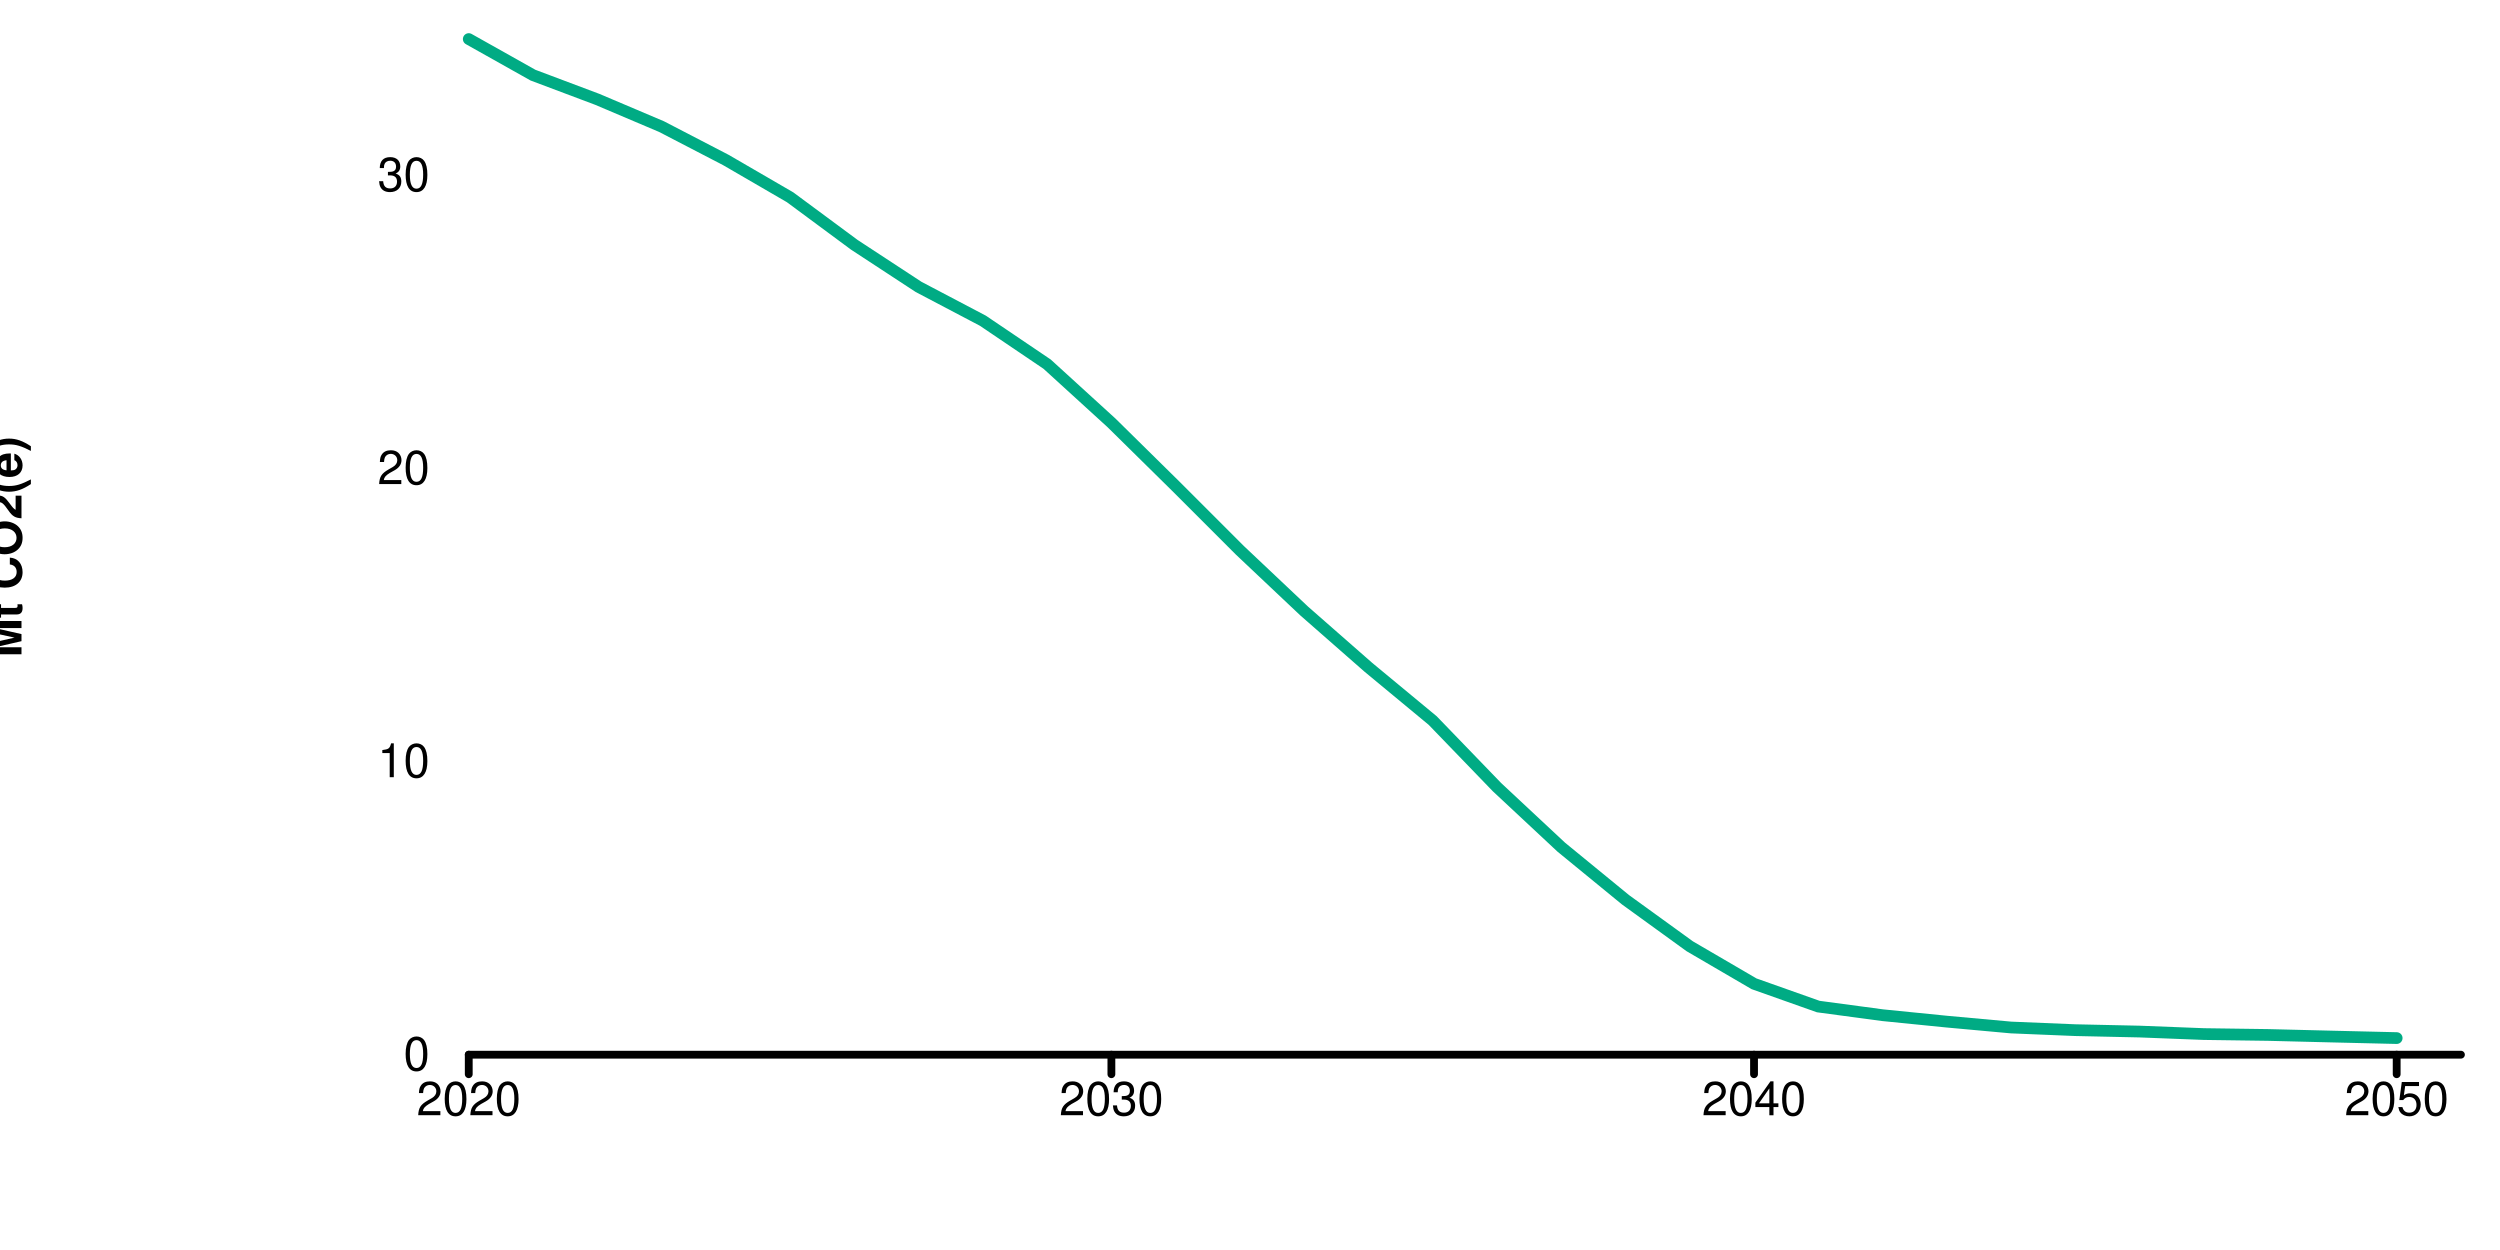
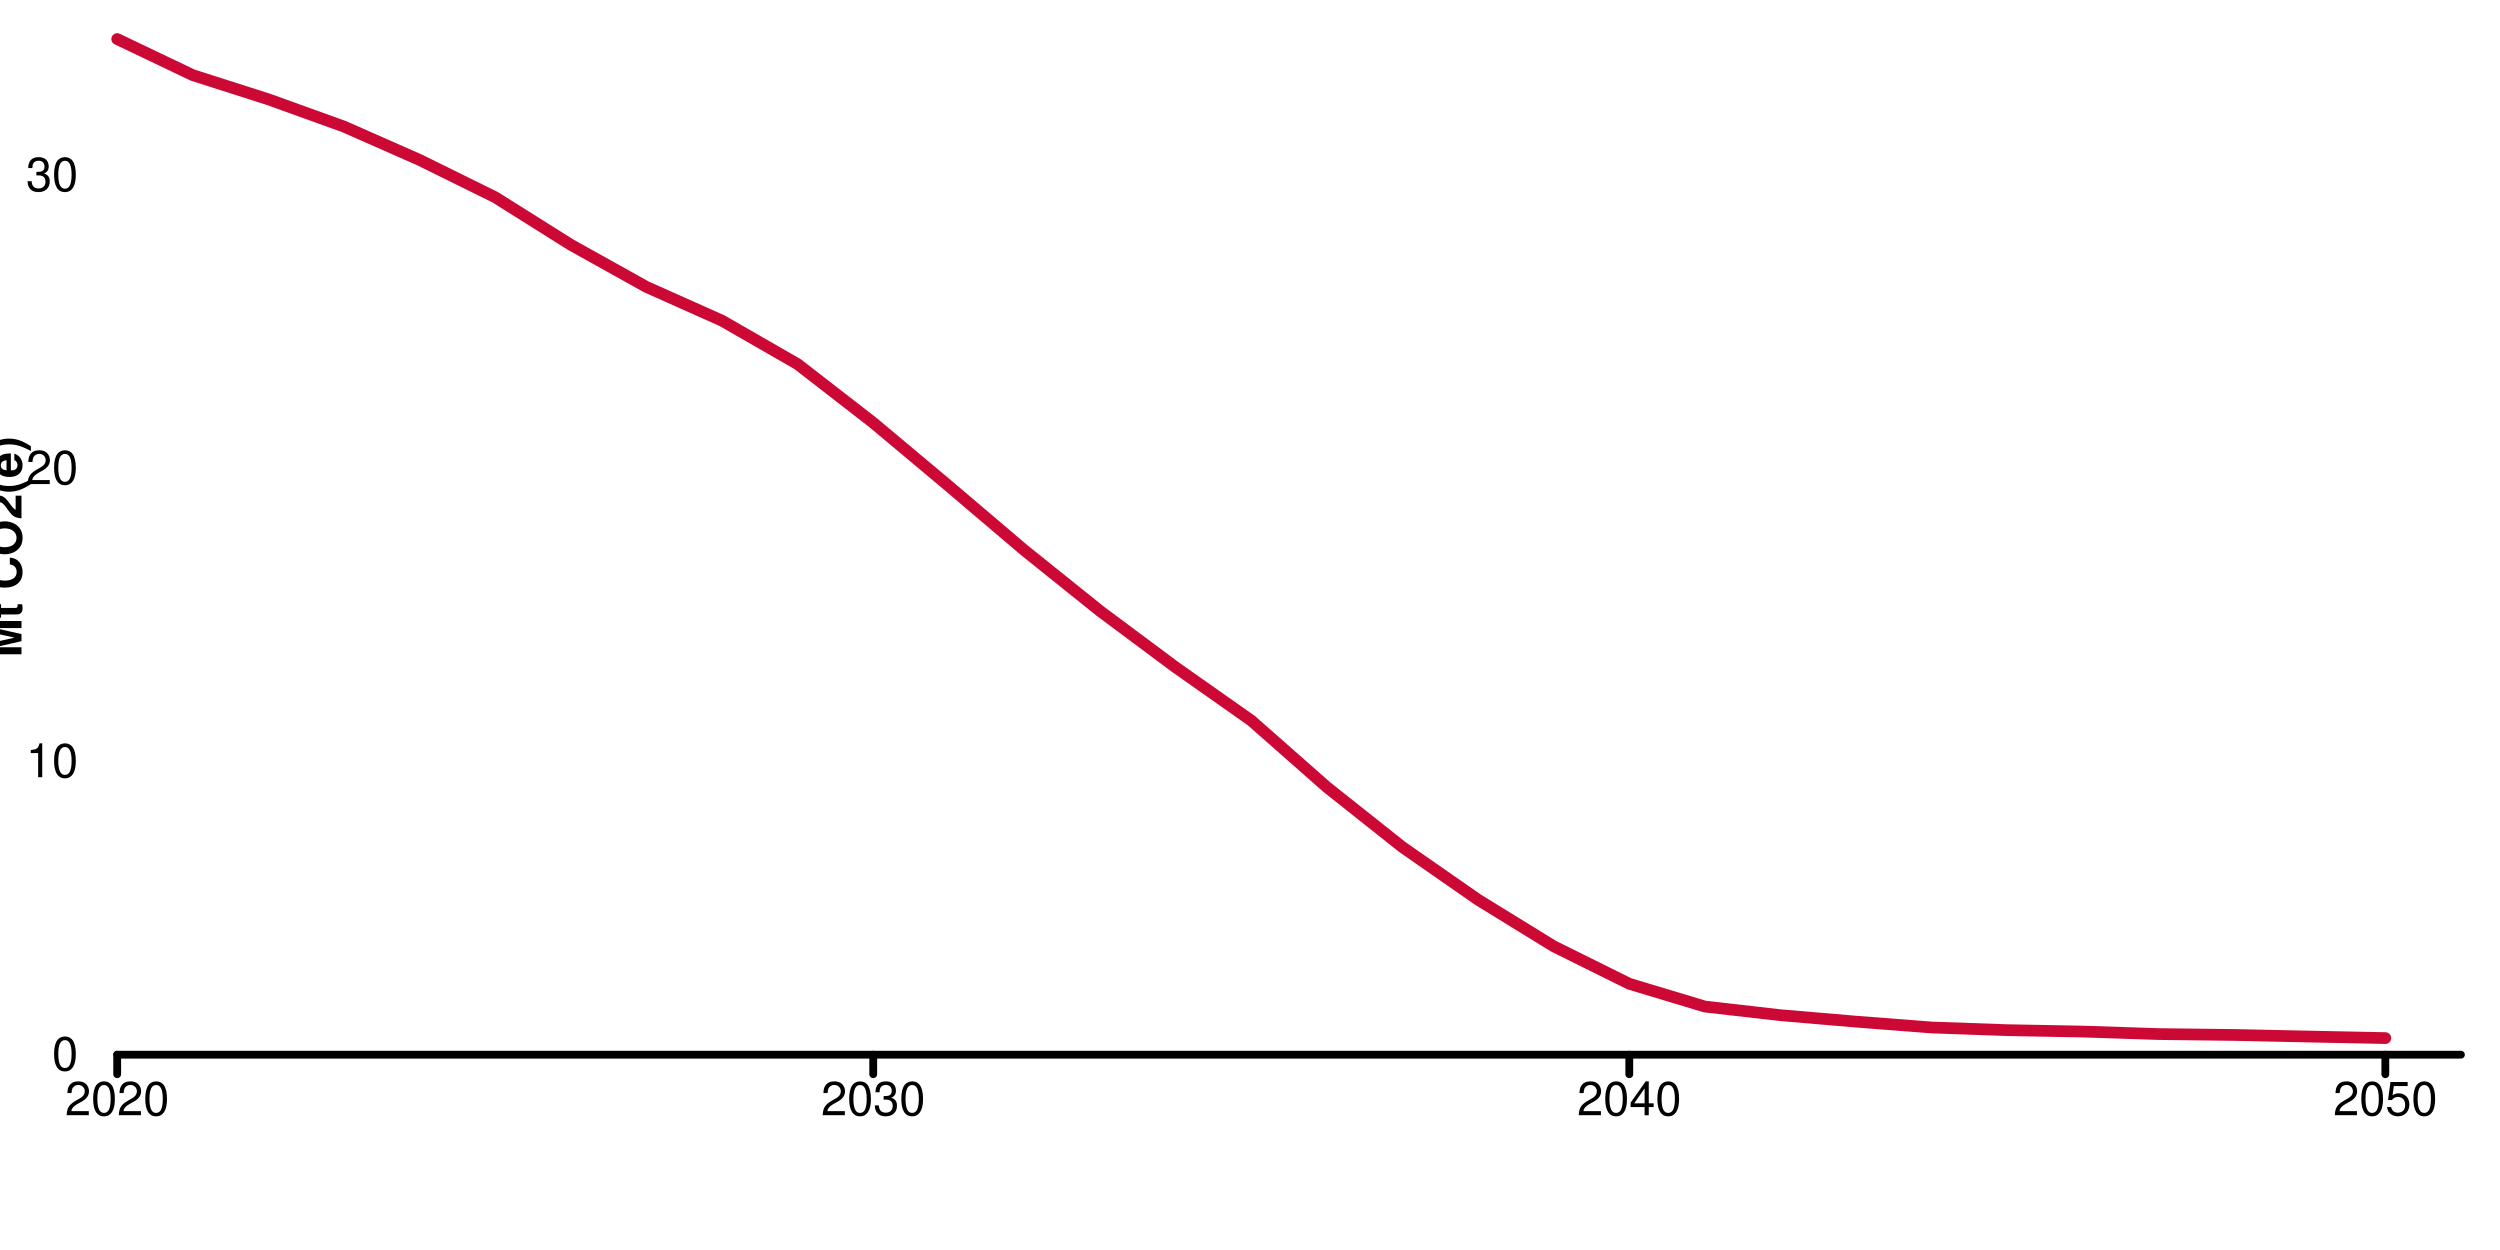
<svg xmlns="http://www.w3.org/2000/svg" width="640" height="320" viewBox="0 0 640 320" style="overflow:display" preserveAspectRatio="xMinYMin meet" overflow="visible">
  <defs>
    <style>
	.data-series path.line { fill-opacity: 0; }
	.data-series path.line.dotted { stroke-dasharray: 12 20 }
	.data-series circle { display: none; }
	.data-series:hover path.line, .data-series.on path.line { stroke-width: 5; }
	.data-series:hover circle, .data-series.on circle { display: inline; }
	.data-series circle:hover, .data-series circle.on { r: 6px!important; fill: black; }
	.grid { font-family: "Helvetica Neue",Helvetica,Arial,"Lucida Grande",sans-serif; }
	.grid line { stroke: rgb(0,0,0); stroke-width: 2; stroke-linecap: round; }
	.grid.grid-x text { text-anchor: middle; dominant-baseline: hanging; transform: translateY(10px); }
	.grid.grid-y text { text-anchor: end; dominant-baseline: middle; transform: translateX(-10px); }
	</style>
  </defs>
  <g class="grid grid-y">
-     <line x1="120" y1="270" x2="630" y2="270" data-left="120" />
-     <text x="120" y="270" text-anchor="end">0</text>
-     <text x="120" y="194.964" text-anchor="end">10</text>
-     <text x="120" y="119.928" text-anchor="end">20</text>
-     <text x="120" y="44.892" text-anchor="end">30</text>
+     <line x1="30" y1="270" x2="630" y2="270" data-left="30" />
+     <text x="30" y="270" text-anchor="end">0</text>
+     <text x="30" y="194.964" text-anchor="end">10</text>
+     <text x="30" y="119.928" text-anchor="end">20</text>
+     <text x="30" y="44.892" text-anchor="end">30</text>
    <text style="text-anchor:middle;dominant-baseline:hanging;font-weight:bold;transform: translateY(140px) rotate(-90deg);">Mt CO2(e)</text>
  </g>
  <g class="grid grid-x">
-     <line class="tick" x1="120" y1="270" x2="120" y2="275" />
-     <text x="120" y="270" text-anchor="middle">2020</text>
-     <line class="tick" x1="284.516" y1="270" x2="284.516" y2="275" />
-     <text x="284.516" y="270" text-anchor="middle">2030</text>
-     <line class="tick" x1="449.032" y1="270" x2="449.032" y2="275" />
-     <text x="449.032" y="270" text-anchor="middle">2040</text>
-     <line class="tick" x1="613.548" y1="270" x2="613.548" y2="275" />
-     <text x="613.548" y="270" text-anchor="middle">2050</text>
+     <line class="tick" x1="30" y1="270" x2="30" y2="275" />
+     <text x="30" y="270" text-anchor="middle">2020</text>
+     <line class="tick" x1="223.548" y1="270" x2="223.548" y2="275" />
+     <text x="223.548" y="270" text-anchor="middle">2030</text>
+     <line class="tick" x1="417.097" y1="270" x2="417.097" y2="275" />
+     <text x="417.097" y="270" text-anchor="middle">2040</text>
+     <line class="tick" x1="610.645" y1="270" x2="610.645" y2="275" />
+     <text x="610.645" y="270" text-anchor="middle">2050</text>
    <text style="text-anchor:middle;dominant-baseline:hanging;font-weight:bold;transform: translateY(140px) rotate(-90deg);" />
  </g>
-   <g data-scenario="early-net-zero" class="data-series">
-     <path d="M 120.00,10.00L 136.45,19.24L 152.90,25.43L 169.35,32.41L 185.81,40.95L 202.26,50.50L 218.71,62.67L 235.16,73.45L 251.61,82.10L 268.06,93.22L 284.52,108.23L 300.97,124.44L 317.42,140.89L 333.87,156.42L 350.32,170.84L 366.77,184.46L 383.23,201.51L 399.68,216.87L 416.13,230.34L 432.58,242.25L 449.03,251.85L 465.48,257.68L 481.94,259.89L 498.39,261.54L 514.84,263.04L 531.29,263.72L 547.74,264.08L 564.19,264.72L 580.65,264.95L 597.10,265.36L 613.55,265.75" id="Net Zero Early" class="line" stroke="#00AB84" stroke-width="3" stroke-linecap="round" />
-     <circle cx="120.00" cy="10.00" data-y="34.65" data-x="2020" r="4" fill="#00AB84" />
-     <circle cx="136.45" cy="19.24" data-y="33.419" data-x="2021" r="4" fill="#00AB84" />
-     <circle cx="152.90" cy="25.43" data-y="32.594" data-x="2022" r="4" fill="#00AB84" />
-     <circle cx="169.35" cy="32.41" data-y="31.664" data-x="2023" r="4" fill="#00AB84" />
-     <circle cx="185.81" cy="40.95" data-y="30.525" data-x="2024" r="4" fill="#00AB84" />
-     <circle cx="202.26" cy="50.50" data-y="29.253" data-x="2025" r="4" fill="#00AB84" />
-     <circle cx="218.71" cy="62.67" data-y="27.631" data-x="2026" r="4" fill="#00AB84" />
-     <circle cx="235.16" cy="73.45" data-y="26.194" data-x="2027" r="4" fill="#00AB84" />
-     <circle cx="251.61" cy="82.10" data-y="25.041" data-x="2028" r="4" fill="#00AB84" />
-     <circle cx="268.06" cy="93.22" data-y="23.559" data-x="2029" r="4" fill="#00AB84" />
-     <circle cx="284.52" cy="108.23" data-y="21.559" data-x="2030" r="4" fill="#00AB84" />
-     <circle cx="300.97" cy="124.44" data-y="19.399" data-x="2031" r="4" fill="#00AB84" />
-     <circle cx="317.42" cy="140.89" data-y="17.206" data-x="2032" r="4" fill="#00AB84" />
-     <circle cx="333.87" cy="156.42" data-y="15.137" data-x="2033" r="4" fill="#00AB84" />
-     <circle cx="350.32" cy="170.84" data-y="13.215" data-x="2034" r="4" fill="#00AB84" />
-     <circle cx="366.77" cy="184.46" data-y="11.4" data-x="2035" r="4" fill="#00AB84" />
-     <circle cx="383.23" cy="201.51" data-y="9.127" data-x="2036" r="4" fill="#00AB84" />
-     <circle cx="399.68" cy="216.87" data-y="7.08" data-x="2037" r="4" fill="#00AB84" />
-     <circle cx="416.13" cy="230.34" data-y="5.286" data-x="2038" r="4" fill="#00AB84" />
-     <circle cx="432.58" cy="242.25" data-y="3.698" data-x="2039" r="4" fill="#00AB84" />
-     <circle cx="449.03" cy="251.85" data-y="2.419" data-x="2040" r="4" fill="#00AB84" />
-     <circle cx="465.48" cy="257.68" data-y="1.642" data-x="2041" r="4" fill="#00AB84" />
-     <circle cx="481.94" cy="259.89" data-y="1.348" data-x="2042" r="4" fill="#00AB84" />
-     <circle cx="498.39" cy="261.54" data-y="1.128" data-x="2043" r="4" fill="#00AB84" />
-     <circle cx="514.84" cy="263.04" data-y="0.928" data-x="2044" r="4" fill="#00AB84" />
-     <circle cx="531.29" cy="263.72" data-y="0.837" data-x="2045" r="4" fill="#00AB84" />
-     <circle cx="547.74" cy="264.08" data-y="0.789" data-x="2046" r="4" fill="#00AB84" />
-     <circle cx="564.19" cy="264.72" data-y="0.704" data-x="2047" r="4" fill="#00AB84" />
-     <circle cx="580.65" cy="264.95" data-y="0.673" data-x="2048" r="4" fill="#00AB84" />
-     <circle cx="597.10" cy="265.36" data-y="0.618" data-x="2049" r="4" fill="#00AB84" />
-     <circle cx="613.55" cy="265.75" data-y="0.566" data-x="2050" r="4" fill="#00AB84" />
+   <g data-scenario="net-zero-early" class="data-series">
+     <path d="M 30.00,10.00L 49.35,19.24L 68.71,25.43L 88.06,32.41L 107.42,40.95L 126.77,50.50L 146.13,62.67L 165.48,73.45L 184.84,82.10L 204.19,93.22L 223.55,108.23L 242.90,124.44L 262.26,140.89L 281.61,156.42L 300.97,170.84L 320.32,184.46L 339.68,201.51L 359.03,216.87L 378.39,230.34L 397.74,242.25L 417.10,251.85L 436.45,257.68L 455.81,259.89L 475.16,261.54L 494.52,263.04L 513.87,263.72L 533.23,264.08L 552.58,264.72L 571.94,264.95L 591.29,265.36L 610.65,265.75" id="Net Zero Early" class="line" stroke="#cc0935" stroke-width="3" stroke-linecap="round" />
+     <circle cx="30.00" cy="10.00" data-y="34.65" data-x="2020" r="4" fill="#cc0935" />
+     <circle cx="49.35" cy="19.24" data-y="33.419" data-x="2021" r="4" fill="#cc0935" />
+     <circle cx="68.71" cy="25.43" data-y="32.594" data-x="2022" r="4" fill="#cc0935" />
+     <circle cx="88.06" cy="32.41" data-y="31.664" data-x="2023" r="4" fill="#cc0935" />
+     <circle cx="107.42" cy="40.95" data-y="30.525" data-x="2024" r="4" fill="#cc0935" />
+     <circle cx="126.77" cy="50.50" data-y="29.253" data-x="2025" r="4" fill="#cc0935" />
+     <circle cx="146.13" cy="62.67" data-y="27.631" data-x="2026" r="4" fill="#cc0935" />
+     <circle cx="165.48" cy="73.45" data-y="26.194" data-x="2027" r="4" fill="#cc0935" />
+     <circle cx="184.84" cy="82.10" data-y="25.041" data-x="2028" r="4" fill="#cc0935" />
+     <circle cx="204.19" cy="93.22" data-y="23.559" data-x="2029" r="4" fill="#cc0935" />
+     <circle cx="223.55" cy="108.23" data-y="21.559" data-x="2030" r="4" fill="#cc0935" />
+     <circle cx="242.90" cy="124.44" data-y="19.399" data-x="2031" r="4" fill="#cc0935" />
+     <circle cx="262.26" cy="140.89" data-y="17.206" data-x="2032" r="4" fill="#cc0935" />
+     <circle cx="281.61" cy="156.42" data-y="15.137" data-x="2033" r="4" fill="#cc0935" />
+     <circle cx="300.97" cy="170.84" data-y="13.215" data-x="2034" r="4" fill="#cc0935" />
+     <circle cx="320.32" cy="184.46" data-y="11.4" data-x="2035" r="4" fill="#cc0935" />
+     <circle cx="339.68" cy="201.51" data-y="9.127" data-x="2036" r="4" fill="#cc0935" />
+     <circle cx="359.03" cy="216.87" data-y="7.08" data-x="2037" r="4" fill="#cc0935" />
+     <circle cx="378.39" cy="230.34" data-y="5.286" data-x="2038" r="4" fill="#cc0935" />
+     <circle cx="397.74" cy="242.25" data-y="3.698" data-x="2039" r="4" fill="#cc0935" />
+     <circle cx="417.10" cy="251.85" data-y="2.419" data-x="2040" r="4" fill="#cc0935" />
+     <circle cx="436.45" cy="257.68" data-y="1.642" data-x="2041" r="4" fill="#cc0935" />
+     <circle cx="455.81" cy="259.89" data-y="1.348" data-x="2042" r="4" fill="#cc0935" />
+     <circle cx="475.16" cy="261.54" data-y="1.128" data-x="2043" r="4" fill="#cc0935" />
+     <circle cx="494.52" cy="263.04" data-y="0.928" data-x="2044" r="4" fill="#cc0935" />
+     <circle cx="513.87" cy="263.72" data-y="0.837" data-x="2045" r="4" fill="#cc0935" />
+     <circle cx="533.23" cy="264.08" data-y="0.789" data-x="2046" r="4" fill="#cc0935" />
+     <circle cx="552.58" cy="264.72" data-y="0.704" data-x="2047" r="4" fill="#cc0935" />
+     <circle cx="571.94" cy="264.95" data-y="0.673" data-x="2048" r="4" fill="#cc0935" />
+     <circle cx="591.29" cy="265.36" data-y="0.618" data-x="2049" r="4" fill="#cc0935" />
+     <circle cx="610.65" cy="265.75" data-y="0.566" data-x="2050" r="4" fill="#cc0935" />
  </g>
</svg>
